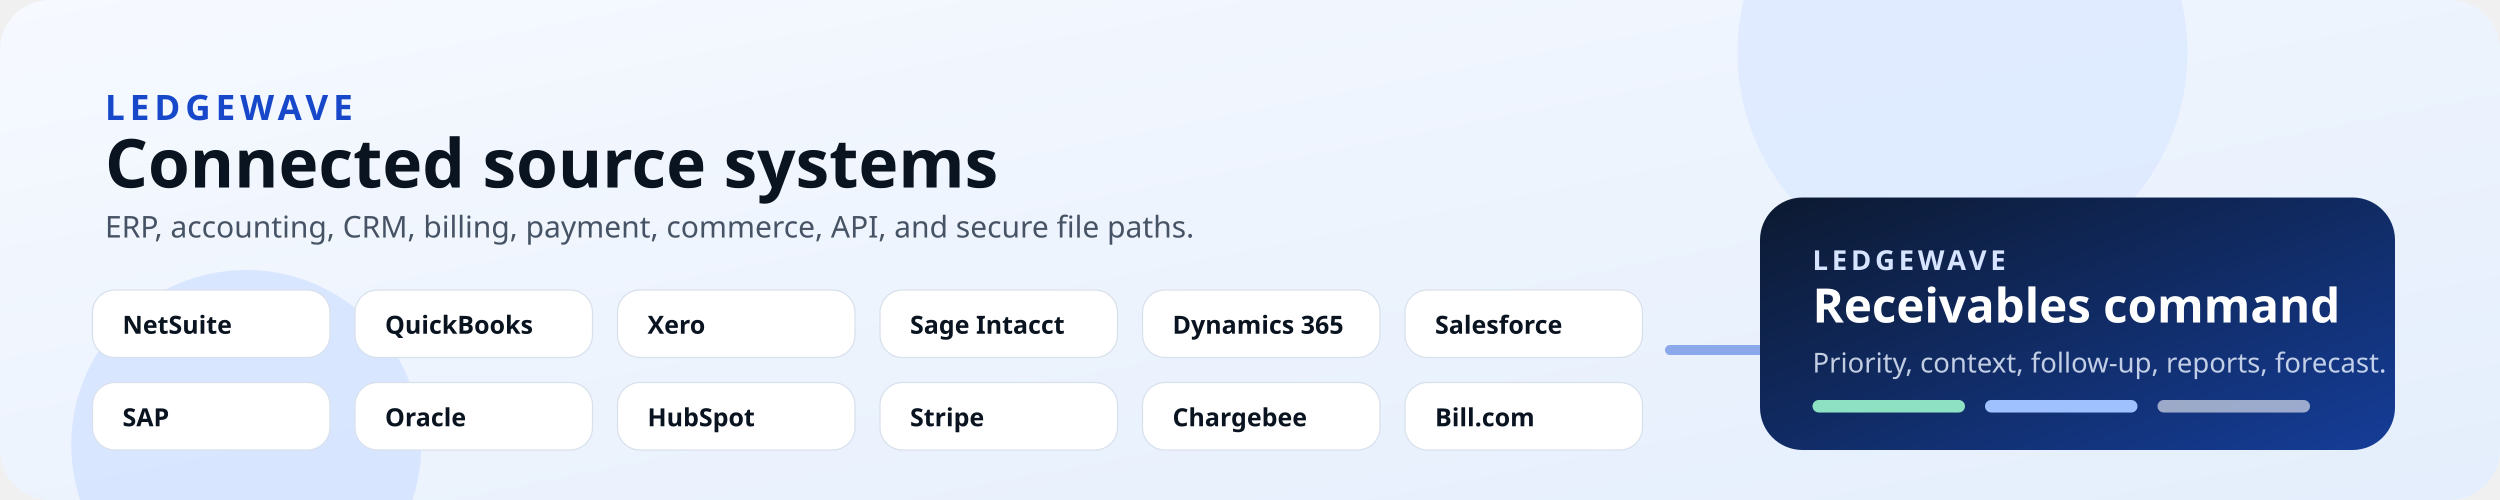
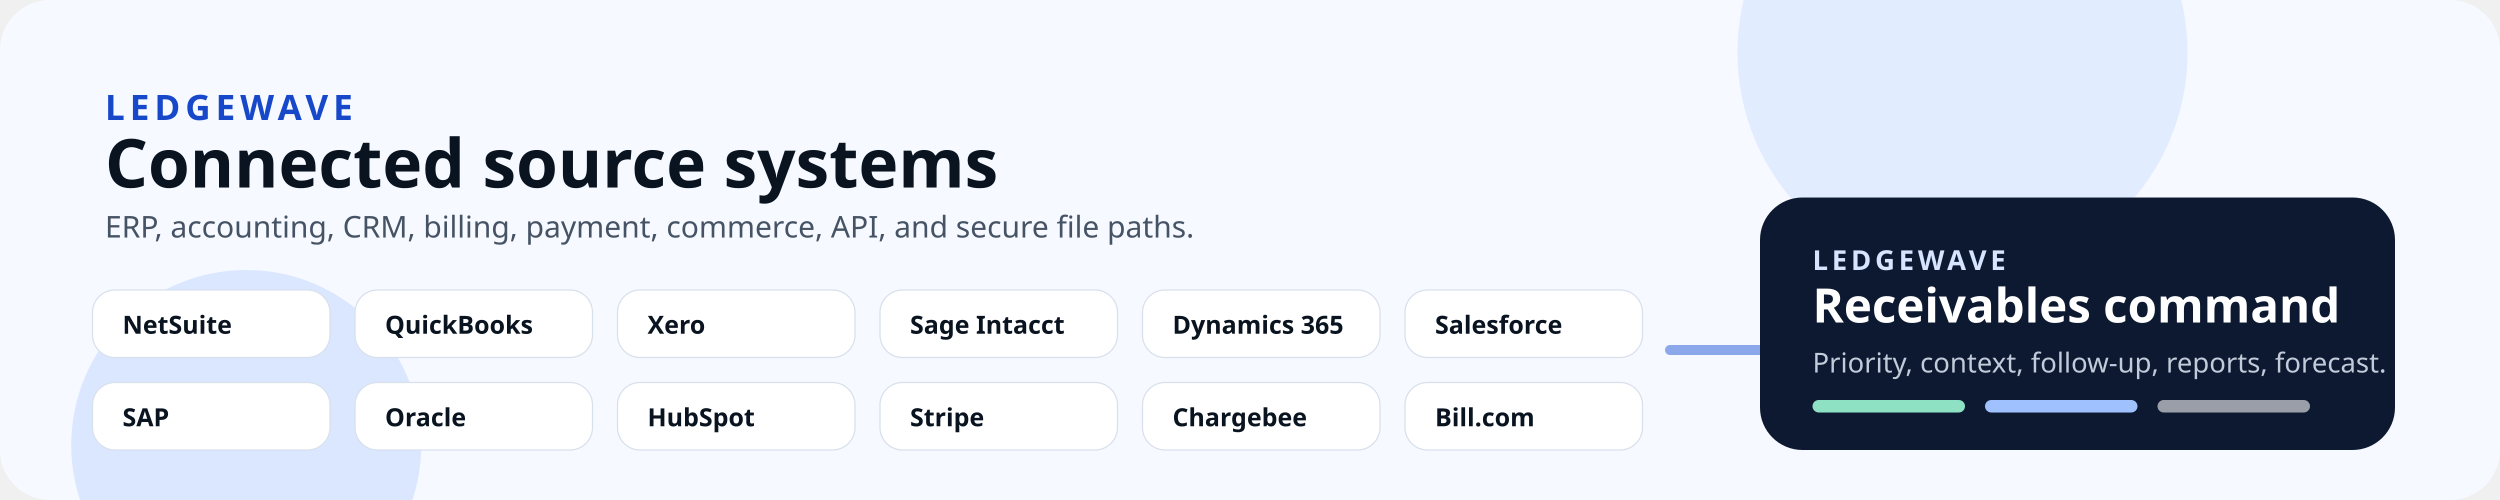
<svg xmlns="http://www.w3.org/2000/svg" viewBox="0 0 2000 400" width="2000" height="400" role="img" aria-labelledby="title desc">
-   <defs>
-     <linearGradient id="bg" x1="0" y1="0" x2="1" y2="1">
-       <stop offset="0%" stop-color="#f6f9ff" />
-       <stop offset="100%" stop-color="#e4eefc" />
-     </linearGradient>
-     <linearGradient id="panel" x1="0" y1="0" x2="1" y2="1">
-       <stop offset="0%" stop-color="#0c1930" />
-       <stop offset="100%" stop-color="#153d98" />
-     </linearGradient>
-   </defs>
-   <rect width="2000" height="400" rx="40" fill="url(#bg)" />
+   <rect width="2000" height="400" rx="40" fill="#f6f9ff" />
  <circle cx="1570" cy="42" r="180" fill="#dce8ff" opacity="0.8" />
  <circle cx="197" cy="356" r="140" fill="#cfe0ff" opacity="0.7" />
  <text x="84" y="96" fill="#1748ca" font-family="Space Grotesk, Segoe UI, sans-serif" font-size="28" font-weight="700" letter-spacing="4">LEDGEWAVE</text>
  <text x="84" y="150" fill="#0a1420" font-family="Space Grotesk, Segoe UI, sans-serif" font-size="54" font-weight="700">Connected source systems</text>
  <text x="84" y="190" fill="#465364" font-family="Manrope, Segoe UI, sans-serif" font-size="24">ERP, accounting, CRM, billing, payment, commerce, API, and secure file paths.</text>
  <g font-family="Manrope, Segoe UI, sans-serif" font-size="20" font-weight="700">
    <g transform="translate(74 232)">
      <rect width="190" height="54" rx="18" fill="#ffffff" stroke="#d8e0ec" />
      <text x="24" y="35" fill="#0a1420">NetSuite</text>
    </g>
    <g transform="translate(284 232)">
      <rect width="190" height="54" rx="18" fill="#ffffff" stroke="#d8e0ec" />
      <text x="24" y="35" fill="#0a1420">QuickBooks</text>
    </g>
    <g transform="translate(494 232)">
      <rect width="190" height="54" rx="18" fill="#ffffff" stroke="#d8e0ec" />
      <text x="24" y="35" fill="#0a1420">Xero</text>
    </g>
    <g transform="translate(704 232)">
      <rect width="190" height="54" rx="18" fill="#ffffff" stroke="#d8e0ec" />
      <text x="24" y="35" fill="#0a1420">Sage Intacct</text>
    </g>
    <g transform="translate(914 232)">
      <rect width="190" height="54" rx="18" fill="#ffffff" stroke="#d8e0ec" />
      <text x="24" y="35" fill="#0a1420">Dynamics 365</text>
    </g>
    <g transform="translate(1124 232)">
      <rect width="190" height="54" rx="18" fill="#ffffff" stroke="#d8e0ec" />
      <text x="24" y="35" fill="#0a1420">Salesforce</text>
    </g>
    <g transform="translate(74 306)">
      <rect width="190" height="54" rx="18" fill="#ffffff" stroke="#d8e0ec" />
      <text x="24" y="35" fill="#0a1420">SAP</text>
    </g>
    <g transform="translate(284 306)">
      <rect width="190" height="54" rx="18" fill="#ffffff" stroke="#d8e0ec" />
      <text x="24" y="35" fill="#0a1420">Oracle</text>
    </g>
    <g transform="translate(494 306)">
      <rect width="190" height="54" rx="18" fill="#ffffff" stroke="#d8e0ec" />
      <text x="24" y="35" fill="#0a1420">HubSpot</text>
    </g>
    <g transform="translate(704 306)">
      <rect width="190" height="54" rx="18" fill="#ffffff" stroke="#d8e0ec" />
      <text x="24" y="35" fill="#0a1420">Stripe</text>
    </g>
    <g transform="translate(914 306)">
      <rect width="190" height="54" rx="18" fill="#ffffff" stroke="#d8e0ec" />
      <text x="24" y="35" fill="#0a1420">Chargebee</text>
    </g>
    <g transform="translate(1124 306)">
      <rect width="190" height="54" rx="18" fill="#ffffff" stroke="#d8e0ec" />
      <text x="24" y="35" fill="#0a1420">Bill.com</text>
    </g>
  </g>
  <g stroke="#8ba9ea" stroke-width="8" stroke-linecap="round">
    <line x1="1336" y1="280" x2="1408" y2="280" />
  </g>
  <g transform="translate(1408 158)">
-     <rect width="508" height="202" rx="34" fill="url(#panel)" />
+     <rect width="508" height="202" rx="34" fill="#0c1930" />
    <text x="42" y="58" fill="#d7e4ff" font-family="Space Grotesk, Segoe UI, sans-serif" font-size="22" font-weight="700" letter-spacing="3">LEDGEWAVE</text>
    <text x="42" y="100" fill="#ffffff" font-family="Space Grotesk, Segoe UI, sans-serif" font-size="38" font-weight="700">Receivables command</text>
    <text x="42" y="140" fill="#e9f1ff" opacity="0.82" font-family="Manrope, Segoe UI, sans-serif" font-size="22">Priority, context, follow-up, reports, forecast.</text>
    <rect x="42" y="162" width="122" height="10" rx="5" fill="#8fe1c4" />
    <rect x="180" y="162" width="122" height="10" rx="5" fill="#9fc2ff" />
    <rect x="318" y="162" width="122" height="10" rx="5" fill="#ffffff" opacity="0.58" />
  </g>
</svg>
